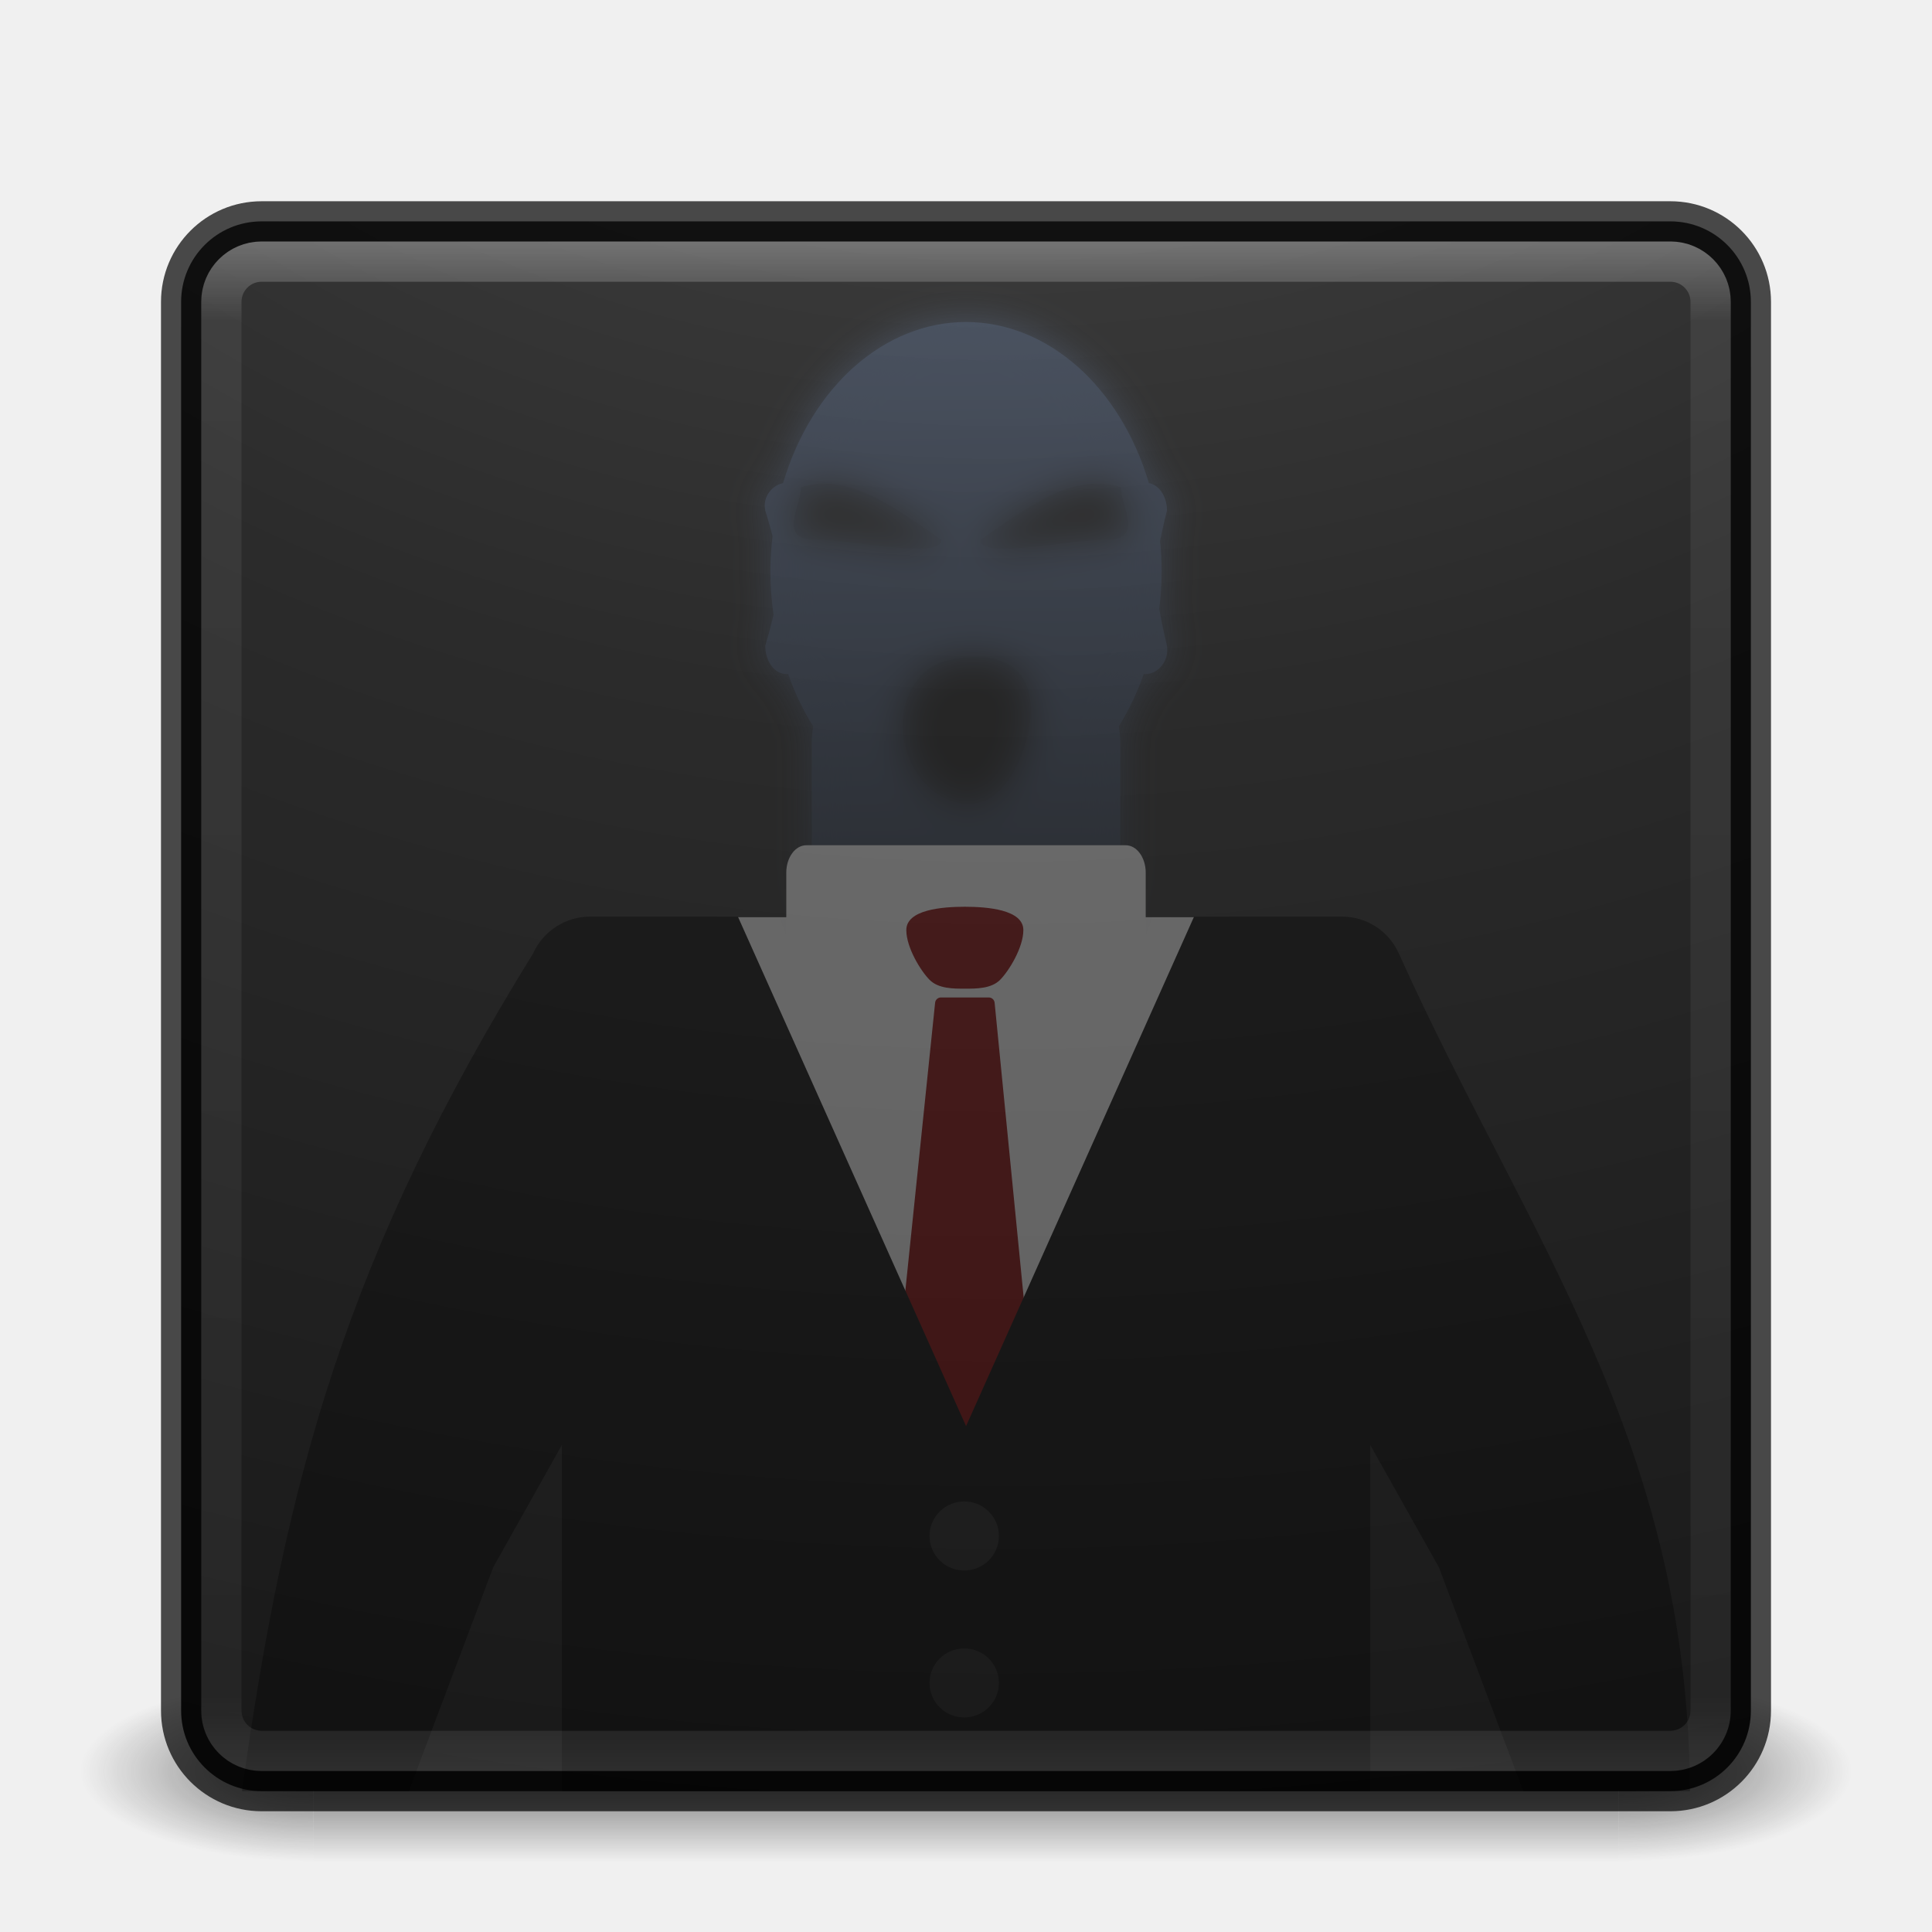
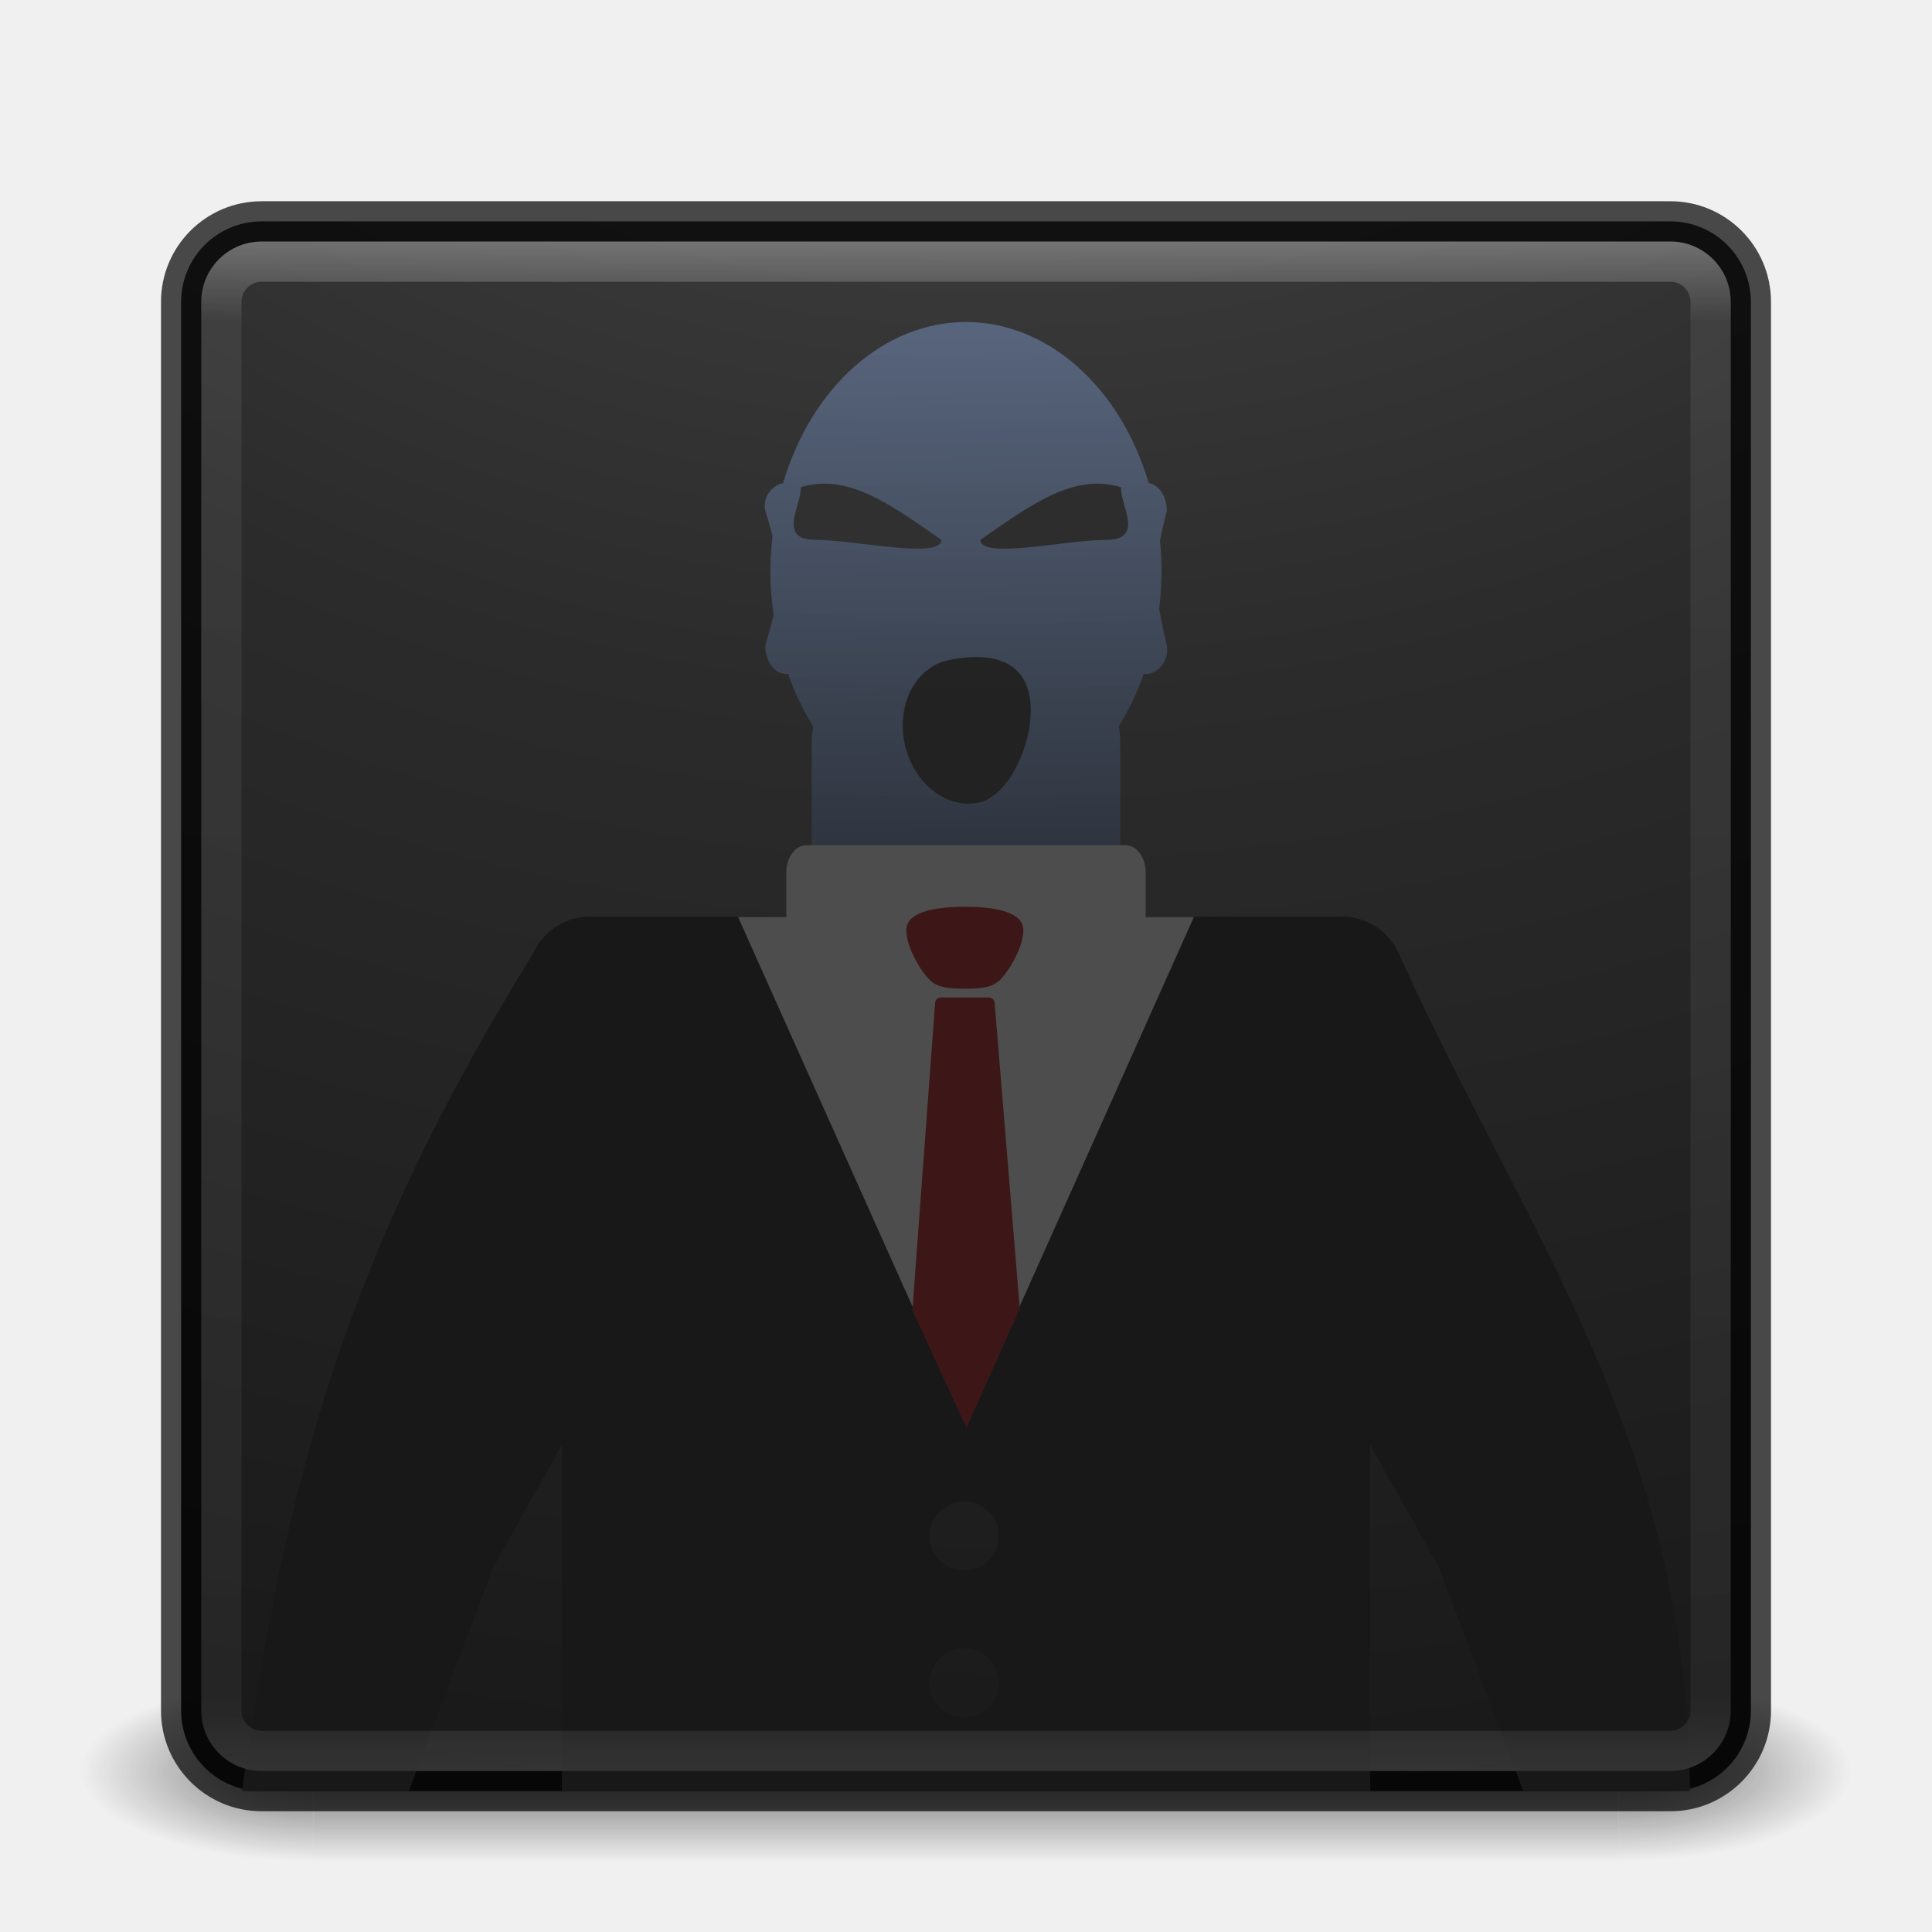
<svg xmlns="http://www.w3.org/2000/svg" xmlns:xlink="http://www.w3.org/1999/xlink" version="1.1" width="48" height="48" id="svg4296">
  <defs id="defs4298">
    <linearGradient id="linearGradient4429">
      <stop style="stop-color:#7893c2;stop-opacity:1;" offset="0" id="stop4431" />
      <stop style="stop-color:#323d50;stop-opacity:1" offset="1" id="stop4433" />
    </linearGradient>
    <linearGradient id="linearGradient3895">
      <stop offset="0" style="stop-color:#ffffff;stop-opacity:1" id="stop3897" />
      <stop offset="0.053" style="stop-color:#ffffff;stop-opacity:0.235" id="stop3899" />
      <stop offset="0.951" style="stop-color:#ffffff;stop-opacity:0.157" id="stop3901" />
      <stop offset="1" style="stop-color:#ffffff;stop-opacity:0.392" id="stop3903" />
    </linearGradient>
    <linearGradient x1="20" y1="26" x2="20" y2="13" id="linearGradient4183" xlink:href="#linearGradient3680-6-6-6-3" gradientUnits="userSpaceOnUse" gradientTransform="translate(0,0.9999922)" />
    <linearGradient id="linearGradient3680-6-6-6-3">
      <stop id="stop3682-4-6-1-3" style="stop-color:#dcdcdc;stop-opacity:1" offset="0" />
      <stop id="stop3684-8-5-8-0" style="stop-color:#ffffff;stop-opacity:1" offset="1" />
    </linearGradient>
    <linearGradient x1="24" y1="5" x2="24" y2="43" id="linearGradient3982" xlink:href="#linearGradient3924-1" gradientUnits="userSpaceOnUse" gradientTransform="translate(4e-6,1.000006)" />
    <linearGradient id="linearGradient3924-1">
      <stop id="stop3926-3" style="stop-color:#ffffff;stop-opacity:1" offset="0" />
      <stop id="stop3928-91" style="stop-color:#ffffff;stop-opacity:0.235" offset="0.063" />
      <stop id="stop3930-6" style="stop-color:#ffffff;stop-opacity:0.157" offset="0.951" />
      <stop id="stop3932-6" style="stop-color:#ffffff;stop-opacity:0.392" offset="1" />
    </linearGradient>
    <radialGradient cx="4.993" cy="43.5" r="2.5" fx="4.993" fy="43.5" id="radialGradient3963" xlink:href="#linearGradient3688-166-749" gradientUnits="userSpaceOnUse" gradientTransform="matrix(2.003784,0,0,1.4,27.98813,-17.4)" />
    <linearGradient id="linearGradient3688-166-749">
      <stop id="stop2883" style="stop-color:#181818;stop-opacity:1" offset="0" />
      <stop id="stop2885" style="stop-color:#181818;stop-opacity:0" offset="1" />
    </linearGradient>
    <radialGradient cx="4.993" cy="43.5" r="2.5" fx="4.993" fy="43.5" id="radialGradient3965" xlink:href="#linearGradient3688-464-309" gradientUnits="userSpaceOnUse" gradientTransform="matrix(2.003784,0,0,1.4,-20.01187,-104.4)" />
    <linearGradient id="linearGradient3688-464-309">
      <stop id="stop2889" style="stop-color:#181818;stop-opacity:1" offset="0" />
      <stop id="stop2891" style="stop-color:#181818;stop-opacity:0" offset="1" />
    </linearGradient>
    <linearGradient x1="25.058" y1="47.028" x2="25.058" y2="39.999" id="linearGradient3967" xlink:href="#linearGradient3702-501-757" gradientUnits="userSpaceOnUse" />
    <linearGradient id="linearGradient3702-501-757">
      <stop id="stop2895" style="stop-color:#181818;stop-opacity:0" offset="0" />
      <stop id="stop2897" style="stop-color:#181818;stop-opacity:1" offset="0.5" />
      <stop id="stop2899" style="stop-color:#181818;stop-opacity:0" offset="1" />
    </linearGradient>
    <linearGradient xlink:href="#linearGradient3680-6-6-6-3" id="linearGradient3018" gradientUnits="userSpaceOnUse" gradientTransform="translate(0,0.9999922)" x1="20" y1="26" x2="20" y2="13" />
    <radialGradient xlink:href="#linearGradient3688-166-749" id="radialGradient3038" gradientUnits="userSpaceOnUse" gradientTransform="matrix(2.003784,0,0,1.4,27.98813,-17.4)" cx="4.993" cy="43.5" fx="4.993" fy="43.5" r="2.5" />
    <radialGradient xlink:href="#linearGradient3688-464-309" id="radialGradient3040" gradientUnits="userSpaceOnUse" gradientTransform="matrix(2.003784,0,0,1.4,-20.01187,-104.4)" cx="4.993" cy="43.5" fx="4.993" fy="43.5" r="2.5" />
    <linearGradient xlink:href="#linearGradient3702-501-757" id="linearGradient3042" gradientUnits="userSpaceOnUse" x1="25.058" y1="47.028" x2="25.058" y2="39.999" />
    <radialGradient xlink:href="#linearGradient2867-449-88-871-390-598-476-591-434-148-57-177-8-3-3-6-4-8-8-8" id="radialGradient3031" gradientUnits="userSpaceOnUse" gradientTransform="matrix(0,9.497552,-11.65996,0,140.9306,-79.16098)" cx="6.73" cy="9.957" fx="6.2" fy="9.957" r="12.672" />
    <linearGradient id="linearGradient2867-449-88-871-390-598-476-591-434-148-57-177-8-3-3-6-4-8-8-8">
      <stop id="stop3750-1-0-7-6-6-1-3-9" style="stop-color:#ffcd7d;stop-opacity:1" offset="0" />
      <stop id="stop3752-3-7-4-0-32-8-923-0" style="stop-color:#fc8f36;stop-opacity:1" offset="0.262" />
      <stop id="stop3754-1-8-5-2-7-6-7-1" style="stop-color:#e23a0e;stop-opacity:1" offset="0.705" />
      <stop id="stop3756-1-6-2-6-6-1-96-6" style="stop-color:#ac441f;stop-opacity:1" offset="1" />
    </linearGradient>
    <linearGradient id="linearGradient2867-449-88-871-390-598-476-591-434-148-57-177-8-3-3-6-4-8-8-8-5">
      <stop id="stop3750-1-0-7-6-6-1-3-9-3" style="stop-color:#505050;stop-opacity:1;" offset="0" />
      <stop id="stop3752-3-7-4-0-32-8-923-0-7" style="stop-color:#2b2b2b;stop-opacity:1;" offset="0.262" />
      <stop id="stop3754-1-8-5-2-7-6-7-1-9" style="stop-color:#0a0a0a;stop-opacity:1;" offset="0.705" />
      <stop id="stop3756-1-6-2-6-6-1-96-6-0" style="stop-color:#000000;stop-opacity:1;" offset="1" />
    </linearGradient>
    <radialGradient r="12.672" fy="9.957" fx="6.2" cy="9.957" cx="6.73" gradientTransform="matrix(0,9.497552,-11.65996,0,136.4305,-84.66097)" gradientUnits="userSpaceOnUse" id="radialGradient3077" xlink:href="#linearGradient2867-449-88-871-390-598-476-591-434-148-57-177-8-3-3-6-4-8-8-8-5" />
    <linearGradient xlink:href="#linearGradient3680-6-6-6-3-7" id="linearGradient3018-5" gradientUnits="userSpaceOnUse" gradientTransform="translate(0,0.9999922)" x1="20" y1="26" x2="20" y2="13" />
    <linearGradient id="linearGradient3680-6-6-6-3-7">
      <stop id="stop3682-4-6-1-3-7" style="stop-color:#dcdcdc;stop-opacity:1" offset="0" />
      <stop id="stop3684-8-5-8-0-2" style="stop-color:#ffffff;stop-opacity:1" offset="1" />
    </linearGradient>
    <linearGradient y2="13" x2="20" y1="26" x1="20" gradientTransform="translate(-20,-24.00001)" gradientUnits="userSpaceOnUse" id="linearGradient3950" xlink:href="#linearGradient3680-6-6-6-3-7" />
    <radialGradient r="20.524" fy="13.46" fx="32.008" cy="13.46" cx="32.008" gradientTransform="matrix(0,1.568345,-1.93939,0,50.10518,-40.53136)" gradientUnits="userSpaceOnUse" id="radialGradient3054" xlink:href="#linearGradient4777" />
    <linearGradient id="linearGradient4777">
      <stop style="stop-color:#f8c700;stop-opacity:1;" offset="0" id="stop4779" />
      <stop id="stop4787" offset="0.331" style="stop-color:#e8ba00;stop-opacity:1;" />
      <stop id="stop4785" offset="0.506" style="stop-color:#dcb000;stop-opacity:1;" />
      <stop style="stop-color:#e4b600;stop-opacity:1;" offset="1" id="stop4781" />
    </linearGradient>
    <radialGradient xlink:href="#linearGradient4777" id="radialGradient3066" gradientUnits="userSpaceOnUse" gradientTransform="matrix(0,1.568345,-1.93939,0,50.10518,-40.53136)" cx="32.008" cy="13.46" fx="32.008" fy="13.46" r="20.524" />
    <linearGradient xlink:href="#linearGradient3895" id="linearGradient3052" gradientUnits="userSpaceOnUse" gradientTransform="translate(4e-6,1.000006)" x1="24" y1="5" x2="24" y2="43" />
    <radialGradient xlink:href="#linearGradient2867-449-88-871-390-598-476-591-434-148-57-177-8-3-3-6-4-8-8-8-5" id="radialGradient3056" gradientUnits="userSpaceOnUse" gradientTransform="matrix(0,9.140245,-11.2213,0,136.5628,-77.88753)" cx="7.118" cy="9.957" fx="7.118" fy="9.957" r="12.672" />
    <clipPath clipPathUnits="userSpaceOnUse" id="clipPath3122">
      <rect style="opacity:0.9;color:#000000;fill:url(#radialGradient3126);fill-opacity:1;fill-rule:nonzero;stroke:none;stroke-width:1;marker:none;visibility:visible;display:inline;overflow:visible;enable-background:accumulate" id="rect3124" y="0.495" x="8.165" ry="3.623" rx="3.623" height="70.65" width="70.65" />
    </clipPath>
    <radialGradient xlink:href="#linearGradient2867-449-88-871-390-598-476-591-434-148-57-177-8-3-3-6-4-8-8-8-5" id="radialGradient3126" gradientUnits="userSpaceOnUse" gradientTransform="matrix(0,16.558,-20.32793,0,247.4034,-150.5657)" cx="7.118" cy="9.957" fx="7.118" fy="9.957" r="12.672" />
-     <linearGradient xlink:href="#linearGradient4429" id="linearGradient4435" x1="23.778" y1="8.014" x2="23.957" y2="21.318" gradientUnits="userSpaceOnUse" />
    <linearGradient xlink:href="#linearGradient4429" id="linearGradient4584" gradientUnits="userSpaceOnUse" x1="23.778" y1="8.014" x2="23.957" y2="21.318" gradientTransform="matrix(1.078732,0,0,1.029663,-1.88958,-0.142785)" />
-     <linearGradient xlink:href="#linearGradient4429" id="linearGradient4928" gradientUnits="userSpaceOnUse" gradientTransform="matrix(1.078732,0,0,1.029663,-1.88958,-0.142785)" x1="23.778" y1="8.014" x2="23.957" y2="21.318" />
-     <filter style="color-interpolation-filters:sRGB" id="filter4966" x="-0.109" width="1.218" y="-0.068" height="1.137">
-       <feGaussianBlur stdDeviation="0.455" id="feGaussianBlur4968" />
-     </filter>
  </defs>
-   <g transform="matrix(1.157895,0,0,0.6428571,-3.789476,16.03572)" id="g3712-5" style="opacity:0.6">
-     <rect width="5" height="7" x="38" y="40" id="rect2801-3" style="fill:url(#radialGradient3038);fill-opacity:1;stroke:none" />
-     <rect width="5" height="7" x="-10" y="-47" transform="scale(-1,-1)" id="rect3696-6" style="fill:url(#radialGradient3040);fill-opacity:1;stroke:none" />
-     <rect width="28" height="7" x="10" y="40" id="rect3700-4" style="fill:url(#linearGradient3042);fill-opacity:1;stroke:none" />
-   </g>
-   <rect width="39" height="39" rx="2" ry="2" x="4.5" y="5.5" id="rect5505-21" style="color:#000000;display:inline;overflow:visible;visibility:visible;opacity:1;fill:url(#radialGradient3056);fill-opacity:1;fill-rule:nonzero;stroke:none;stroke-width:1;marker:none;enable-background:accumulate" />
-   <rect style="color:#000000;display:inline;overflow:visible;visibility:visible;opacity:0.7;fill:none;stroke:#000000;stroke-width:1;stroke-linecap:round;stroke-linejoin:round;stroke-miterlimit:4;stroke-dasharray:none;stroke-dashoffset:0;stroke-opacity:1;marker:none;enable-background:accumulate" id="rect5505-21-3-2" y="5.5" x="4.5" ry="2" rx="2" height="39" width="39" />
-   <g id="g5078" style="opacity:0.3">
-     <rect ry="0.681" rx="0.795" y="22.788" x="17.043" height="12.396" width="14.265" id="rect4272" style="opacity:1;fill:#ffffff;fill-opacity:1;stroke:none;stroke-width:2;stroke-linecap:round;stroke-linejoin:round;stroke-miterlimit:4;stroke-dasharray:none;stroke-opacity:1" />
-     <g transform="matrix(1.078732,0,0,1.029663,-1.88958,-0.142785)" id="g4437" style="">
-       <path style="opacity:1;fill:url(#linearGradient4435);fill-opacity:1;stroke:none;stroke-width:2;stroke-linecap:round;stroke-linejoin:round;stroke-miterlimit:4;stroke-dasharray:none;stroke-opacity:1" d="m 24,7.908 a 4.506,6.008 0 0 0 -4.213,3.889 c -0.243,0.047 -0.479,0.325 -0.41,0.662 0,0 0.085,0.274 0.168,0.615 a 4.506,6.008 0 0 0 -0.051,0.842 4.506,6.008 0 0 0 0.074,1.057 c -0.09,0.4 -0.191,0.746 -0.191,0.746 0,0.377 0.212,0.682 0.477,0.682 l 0.049,0 a 4.506,6.008 0 0 0 0.578,1.266 c -0.018,0.128 -0.033,0.257 -0.033,0.391 l 0,3.041 c 0,1.302 0.892,2.35 2,2.35 l 3.105,0 c 1.108,0 2,-1.047 2,-2.35 l 0,-3.041 c 0,-0.135 -0.015,-0.266 -0.033,-0.395 a 4.506,6.008 0 0 0 0.574,-1.262 l 0.055,0 c 0.264,0 0.538,-0.31 0.479,-0.682 0,0 -0.1,-0.428 -0.178,-0.887 a 4.506,6.008 0 0 0 0.057,-0.916 4.506,6.008 0 0 0 -0.037,-0.725 c 0.074,-0.391 0.158,-0.732 0.158,-0.732 0,-0.346 -0.183,-0.619 -0.416,-0.664 A 4.506,6.008 0 0 0 24,7.908 Z" id="rect4417" />
-       <path style="opacity:1;fill:#2d4164;fill-opacity:1;stroke:none;stroke-width:2;stroke-linecap:round;stroke-linejoin:round;stroke-miterlimit:4;stroke-dasharray:none;stroke-opacity:1" d="m 27.567,11.894 c 0,0.479 0.547,1.271 -0.347,1.271 -0.893,0 -2.889,0.479 -2.889,0 1.255,-0.924 2.18,-1.599 3.235,-1.271 z" id="path4421" />
-       <path id="path4424" d="m 20.198,11.894 c 0,0.479 -0.547,1.271 0.347,1.271 0.893,0 2.889,0.479 2.889,0 -1.255,-0.924 -2.18,-1.599 -3.235,-1.271 z" style="opacity:1;fill:#2d4164;fill-opacity:1;stroke:none;stroke-width:2;stroke-linecap:round;stroke-linejoin:round;stroke-miterlimit:4;stroke-dasharray:none;stroke-opacity:1" />
+   <g id="g4357">
+     <g style="opacity:0.6" id="g3712-5" transform="matrix(1.157895,0,0,0.6428571,-3.789476,16.03572)">
+       <rect style="fill:url(#radialGradient3038);fill-opacity:1;stroke:none" id="rect2801-3" y="40" x="38" height="7" width="5" />
+       <rect style="fill:url(#radialGradient3040);fill-opacity:1;stroke:none" id="rect3696-6" transform="scale(-1,-1)" y="-47" x="-10" height="7" width="5" />
+       <rect style="fill:url(#linearGradient3042);fill-opacity:1;stroke:none" id="rect3700-4" y="40" x="10" height="7" width="28" />
    </g>
-     <g style="filter:url(#filter4966)" id="g4912">
+     <rect style="color:#000000;display:inline;overflow:visible;visibility:visible;opacity:1;fill:url(#radialGradient3056);fill-opacity:1;fill-rule:nonzero;stroke:none;stroke-width:1;marker:none;enable-background:accumulate" id="rect5505-21" y="5.5" x="4.5" ry="2" rx="2" height="39" width="39" />
+     <rect width="39" height="39" rx="2" ry="2" x="4.5" y="5.5" id="rect5505-21-3-2" style="color:#000000;display:inline;overflow:visible;visibility:visible;opacity:0.7;fill:none;stroke:#000000;stroke-width:1;stroke-linecap:round;stroke-linejoin:round;stroke-miterlimit:4;stroke-dasharray:none;stroke-dashoffset:0;stroke-opacity:1;marker:none;enable-background:accumulate" />
+     <g style="opacity:0.5" id="g4912">
      <path id="path4504" d="M 24,8 A 4.861,6.186 0 0 0 19.455,12.004 c -0.262,0.048 -0.516,0.334 -0.442,0.682 0,0 0.092,0.283 0.181,0.633 a 4.861,6.186 0 0 0 -0.055,0.867 4.861,6.186 0 0 0 0.08,1.088 c -0.097,0.412 -0.206,0.768 -0.206,0.768 0,0.388 0.229,0.702 0.514,0.702 l 0.053,0 a 4.861,6.186 0 0 0 0.624,1.303 c -0.02,0.132 -0.036,0.264 -0.036,0.402 l 0,3.131 C 20.168,22.922 21.13,24 22.325,24 l 3.35,0 c 1.195,0 2.157,-1.078 2.157,-2.419 l 0,-3.131 c 0,-0.139 -0.016,-0.273 -0.036,-0.406 a 4.861,6.186 0 0 0 0.619,-1.299 l 0.059,0 c 0.285,0 0.58,-0.319 0.516,-0.702 0,0 -0.107,-0.441 -0.192,-0.913 a 4.861,6.186 0 0 0 0.061,-0.943 4.861,6.186 0 0 0 -0.04,-0.746 c 0.08,-0.402 0.171,-0.754 0.171,-0.754 0,-0.356 -0.197,-0.638 -0.449,-0.684 A 4.861,6.186 0 0 0 24,8 Z" style="opacity:1;fill:url(#linearGradient4584);fill-opacity:1;stroke:none;stroke-width:2;stroke-linecap:round;stroke-linejoin:round;stroke-miterlimit:4;stroke-dasharray:none;stroke-opacity:1" />
      <path id="path4506" d="m 27.848,12.104 c 0,0.493 0.59,1.309 -0.374,1.309 -0.964,0 -3.116,0.493 -3.116,0 1.354,-0.951 2.352,-1.647 3.49,-1.309 z" style="opacity:1;fill:#2a2a2a;fill-opacity:1;stroke:none;stroke-width:2;stroke-linecap:round;stroke-linejoin:round;stroke-miterlimit:4;stroke-dasharray:none;stroke-opacity:1" />
      <path style="opacity:1;fill:#303030;fill-opacity:1;stroke:none;stroke-width:2;stroke-linecap:round;stroke-linejoin:round;stroke-miterlimit:4;stroke-dasharray:none;stroke-opacity:1" d="m 19.898,12.104 c 0,0.493 -0.59,1.309 0.374,1.309 0.964,0 3.116,0.493 3.116,0 -1.354,-0.951 -2.352,-1.647 -3.49,-1.309 z" id="path4508" />
      <path style="opacity:1;fill:#1a1a1a;fill-opacity:1;stroke:none;stroke-width:2;stroke-linecap:round;stroke-linejoin:round;stroke-miterlimit:4;stroke-dasharray:none;stroke-opacity:1" d="m 25.566,17.233 c 0.22,0.974 -0.432,2.522 -1.234,2.703 -0.802,0.181 -1.631,-0.462 -1.85,-1.436 -0.22,-0.974 0.252,-1.91 1.055,-2.091 0.802,-0.181 1.81,-0.15 2.03,0.824 z" id="path4776" />
    </g>
-     <g style="opacity:0.07" id="g4918">
-       <path style="opacity:1;fill:url(#linearGradient4928);fill-opacity:1;stroke:none;stroke-width:2;stroke-linecap:round;stroke-linejoin:round;stroke-miterlimit:4;stroke-dasharray:none;stroke-opacity:1" d="M 24,8 A 4.861,6.186 0 0 0 19.455,12.004 c -0.262,0.048 -0.516,0.334 -0.442,0.682 0,0 0.092,0.283 0.181,0.633 a 4.861,6.186 0 0 0 -0.055,0.867 4.861,6.186 0 0 0 0.08,1.088 c -0.097,0.412 -0.206,0.768 -0.206,0.768 0,0.388 0.229,0.702 0.514,0.702 l 0.053,0 a 4.861,6.186 0 0 0 0.624,1.303 c -0.02,0.132 -0.036,0.264 -0.036,0.402 l 0,3.131 C 20.168,22.922 21.13,24 22.325,24 l 3.35,0 c 1.195,0 2.157,-1.078 2.157,-2.419 l 0,-3.131 c 0,-0.139 -0.016,-0.273 -0.036,-0.406 a 4.861,6.186 0 0 0 0.619,-1.299 l 0.059,0 c 0.285,0 0.58,-0.319 0.516,-0.702 0,0 -0.107,-0.441 -0.192,-0.913 a 4.861,6.186 0 0 0 0.061,-0.943 4.861,6.186 0 0 0 -0.04,-0.746 c 0.08,-0.402 0.171,-0.754 0.171,-0.754 0,-0.356 -0.197,-0.638 -0.449,-0.684 A 4.861,6.186 0 0 0 24,8 Z" id="path4920" />
-       <path style="opacity:1;fill:#2a2a2a;fill-opacity:1;stroke:none;stroke-width:2;stroke-linecap:round;stroke-linejoin:round;stroke-miterlimit:4;stroke-dasharray:none;stroke-opacity:1" d="m 27.848,12.104 c 0,0.493 0.59,1.309 -0.374,1.309 -0.964,0 -3.116,0.493 -3.116,0 1.354,-0.951 2.352,-1.647 3.49,-1.309 z" id="path4922" />
-       <path id="path4924" d="m 19.898,12.104 c 0,0.493 -0.59,1.309 0.374,1.309 0.964,0 3.116,0.493 3.116,0 -1.354,-0.951 -2.352,-1.647 -3.49,-1.309 z" style="opacity:1;fill:#303030;fill-opacity:1;stroke:none;stroke-width:2;stroke-linecap:round;stroke-linejoin:round;stroke-miterlimit:4;stroke-dasharray:none;stroke-opacity:1" />
-       <path id="path4926" d="m 25.566,17.233 c 0.22,0.974 -0.432,2.522 -1.234,2.703 -0.802,0.181 -1.631,-0.462 -1.85,-1.436 -0.22,-0.974 0.252,-1.91 1.055,-2.091 0.802,-0.181 1.81,-0.15 2.03,0.824 z" style="opacity:1;fill:#1a1a1a;fill-opacity:1;stroke:none;stroke-width:2;stroke-linecap:round;stroke-linejoin:round;stroke-miterlimit:4;stroke-dasharray:none;stroke-opacity:1" />
+     <g transform="matrix(0.03848729,0,0,0.03826964,5.999994,18.9721)" id="g4251">
+       <g id="g4207">
+         <g id="g4209">
+           <g id="g4484">
+             <path id="rect4274" d="m 20.033,21 c -0.276,0 -0.498,0.303 -0.498,0.68 l 0,1.107 -1.697,0 c -0.44,0 -0.795,0.305 -0.795,0.682 l 0,11.035 c 0,0.377 0.355,0.68 0.795,0.68 l 12.676,0 c 0.44,0 0.795,-0.303 0.795,-0.68 l 0,-11.035 c 0,-0.377 -0.355,-0.682 -0.795,-0.682 l -2.049,0 0,-1.107 C 28.465,21.303 28.242,21 27.967,21 l -7.934,0 z" style="opacity:1;fill:#4d4d4d;fill-opacity:1;stroke:none;stroke-width:2;stroke-linecap:round;stroke-linejoin:round;stroke-miterlimit:4;stroke-dasharray:none;stroke-opacity:1" transform="matrix(25.9826,0,0,26.13037,-155.8955,-495.7481)" />
+             <path style="fill:#181818;fill-opacity:1" id="path4211" d="m 108.026,667.054 54.4,-145.153 44.4,-79.6 0,224.753 521.8,0 0,-224.753 44.4,79.6 54.4,145.153 107.6,0 C 933.752,438.143 829.624,307.557 747.026,123.102 c -6.5,-14.5 -20.8,-23.8 -36.7,-23.8 l -95.399,0 -147.201,330.8 -147.3,-330.8 -95.4,0 c -15.8,0 -30.2,9.3 -36.7,23.8 C 68.266,318.238 28.407,463.416 0.326,667.054 Z M 466.526,479.001 c 12.401,0 22.401,10 22.401,22.4 0,12.4 -10,22.4 -22.401,22.4 -12.4,0 -22.4,-10 -22.4,-22.4 0,-12.4 10.1,-22.4 22.4,-22.4 z m 0,95.401 c 12.401,0 22.401,10 22.401,22.4 0,12.399 -10,22.399 -22.401,22.399 -12.4,0 -22.4,-10 -22.4,-22.399 -10e-4,-12.4 10.1,-22.4 22.4,-22.4 z" />
+           </g>
+         </g>
+       </g>
+       <g id="g4215" />
+       <g id="g4217" />
+       <g id="g4219" />
+       <g id="g4221" />
+       <g id="g4223" />
+       <g id="g4225" />
+       <g id="g4227" />
+       <g id="g4229" />
+       <g id="g4231" />
+       <g id="g4233-9" />
+       <g id="g4235" />
+       <g id="g4237" />
+       <g id="g4239" />
+       <g id="g4241" />
+       <g id="g4243" />
    </g>
-     <rect style="opacity:1;fill:#ffffff;fill-opacity:1;stroke:none;stroke-width:2;stroke-linecap:round;stroke-linejoin:round;stroke-miterlimit:4;stroke-dasharray:none;stroke-opacity:1" id="rect4274" width="8.93" height="12.396" x="19.535" y="21" rx="0.497" ry="0.681" />
    <g style="fill:#ff3232;fill-opacity:1" transform="matrix(0.02138017,0,0,0.02138017,18.80982,22.52811)" id="g4483">
      <g style="fill:#ff3232;fill-opacity:1" id="g4443">
-         <path style="fill:#880000;fill-opacity:1" d="M 309.4,27.2 C 309.319,47.6 292.496,74.8 282.296,85 272.096,95.2 255.001,95.2 241.4,95.2 227.8,95.2 210.705,95.2 200.504,85 190.304,74.8 173.474,47.6 173.4,27.2 173.305,3.4 214.908,0 241.4,0 c 26.494,0 68.096,3.4 68,27.2 z m -102.544,84.402 c -50.275,486.228 -50.275,486.228 -50.275,486.228 l 84.826,36.256 80.106,-60.838 c 0,0 0,0 -45.493,-461.721 -0.354,-3.475 -3.284,-6.127 -6.779,-6.127 l -55.611,0 c -3.523,0 -6.468,2.693 -6.774,6.202 z" id="path4445" />
+         <path style="fill:#3d1717;fill-opacity:1" d="M 309.4,27.2 C 309.319,47.6 292.496,74.8 282.296,85 272.096,95.2 255.001,95.2 241.4,95.2 227.8,95.2 210.705,95.2 200.504,85 190.304,74.8 173.474,47.6 173.4,27.2 173.305,3.4 214.908,0 241.4,0 c 26.494,0 68.096,3.4 68,27.2 z M 206.856,111.602 180.469,468.836 243.318,605.421 305.269,467.186 276.02,111.527 c -0.354,-3.475 -3.284,-6.127 -6.779,-6.127 l -55.611,0 c -3.523,0 -6.468,2.693 -6.774,6.202 z" id="path4445" />
      </g>
      <g style="fill:#ff3232;fill-opacity:1" id="g4447" />
      <g style="fill:#ff3232;fill-opacity:1" id="g4449" />
      <g style="fill:#ff3232;fill-opacity:1" id="g4451" />
      <g style="fill:#ff3232;fill-opacity:1" id="g4453" />
      <g style="fill:#ff3232;fill-opacity:1" id="g4455" />
      <g style="fill:#ff3232;fill-opacity:1" id="g4457" />
      <g style="fill:#ff3232;fill-opacity:1" id="g4459" />
      <g style="fill:#ff3232;fill-opacity:1" id="g4461" />
      <g style="fill:#ff3232;fill-opacity:1" id="g4463" />
      <g style="fill:#ff3232;fill-opacity:1" id="g4465" />
      <g style="fill:#ff3232;fill-opacity:1" id="g4467" />
      <g style="fill:#ff3232;fill-opacity:1" id="g4469" />
      <g style="fill:#ff3232;fill-opacity:1" id="g4471" />
      <g style="fill:#ff3232;fill-opacity:1" id="g4473" />
      <g style="fill:#ff3232;fill-opacity:1" id="g4475" />
    </g>
-     <g transform="matrix(0.03848729,0,0,0.03826964,5.999994,18.9721)" id="g4251" style="">
-       <g id="g4207" style="">
-         <g id="g4209" style="">
-           <path d="m 108.026,667.054 54.4,-145.153 44.4,-79.6 0,224.753 521.8,0 0,-224.753 44.4,79.6 54.4,145.153 107.6,0 C 933.752,438.143 829.624,307.557 747.026,123.102 c -6.5,-14.5 -20.8,-23.8 -36.7,-23.8 l -95.399,0 -147.201,330.8 -147.3,-330.8 -95.4,0 c -15.8,0 -30.2,9.3 -36.7,23.8 C 68.266,318.238 28.407,463.416 0.326,667.054 Z M 466.526,479.001 c 12.401,0 22.401,10 22.401,22.4 0,12.4 -10,22.4 -22.401,22.4 -12.4,0 -22.4,-10 -22.4,-22.4 0,-12.4 10.1,-22.4 22.4,-22.4 z m 0,95.401 c 12.401,0 22.401,10 22.401,22.4 0,12.399 -10,22.399 -22.401,22.399 -12.4,0 -22.4,-10 -22.4,-22.399 -10e-4,-12.4 10.1,-22.4 22.4,-22.4 z" id="path4211" style="" />
-         </g>
-       </g>
-       <g id="g4215" style="" />
-       <g id="g4217" style="" />
-       <g id="g4219" style="" />
-       <g id="g4221" style="" />
-       <g id="g4223" style="" />
-       <g id="g4225" style="" />
-       <g id="g4227" style="" />
-       <g id="g4229" style="" />
-       <g id="g4231" style="" />
-       <g id="g4233-9" style="" />
-       <g id="g4235" style="" />
-       <g id="g4237" style="" />
-       <g id="g4239" style="" />
-       <g id="g4241" style="" />
-       <g id="g4243" style="" />
-     </g>
+     <rect width="37" height="37" rx="1" ry="1" x="5.5" y="6.5" id="rect6741" style="opacity:0.3;fill:none;stroke:url(#linearGradient3052);stroke-width:1;stroke-linecap:round;stroke-linejoin:round;stroke-miterlimit:4;stroke-dasharray:none;stroke-dashoffset:0;stroke-opacity:1" />
+     <rect width="38.158" height="38.158" rx="2.081" ry="2.081" x="6.606" y="5.339" id="rect3264" style="color:#000000;display:inline;overflow:visible;visibility:visible;opacity:0.9;fill:url(#radialGradient3266);fill-opacity:1;fill-rule:nonzero;stroke:none;stroke-width:1;marker:none;enable-background:accumulate" />
  </g>
-   <rect style="opacity:0.3;fill:none;stroke:url(#linearGradient3052);stroke-width:1;stroke-linecap:round;stroke-linejoin:round;stroke-miterlimit:4;stroke-dasharray:none;stroke-dashoffset:0;stroke-opacity:1" id="rect6741" y="6.5" x="5.5" ry="1" rx="1" height="37" width="37" />
-   <rect style="color:#000000;display:inline;overflow:visible;visibility:visible;opacity:0.9;fill:url(#radialGradient3266);fill-opacity:1;fill-rule:nonzero;stroke:none;stroke-width:1;marker:none;enable-background:accumulate" id="rect3264" y="5.339" x="6.606" ry="2.081" rx="2.081" height="38.158" width="38.158" />
</svg>
